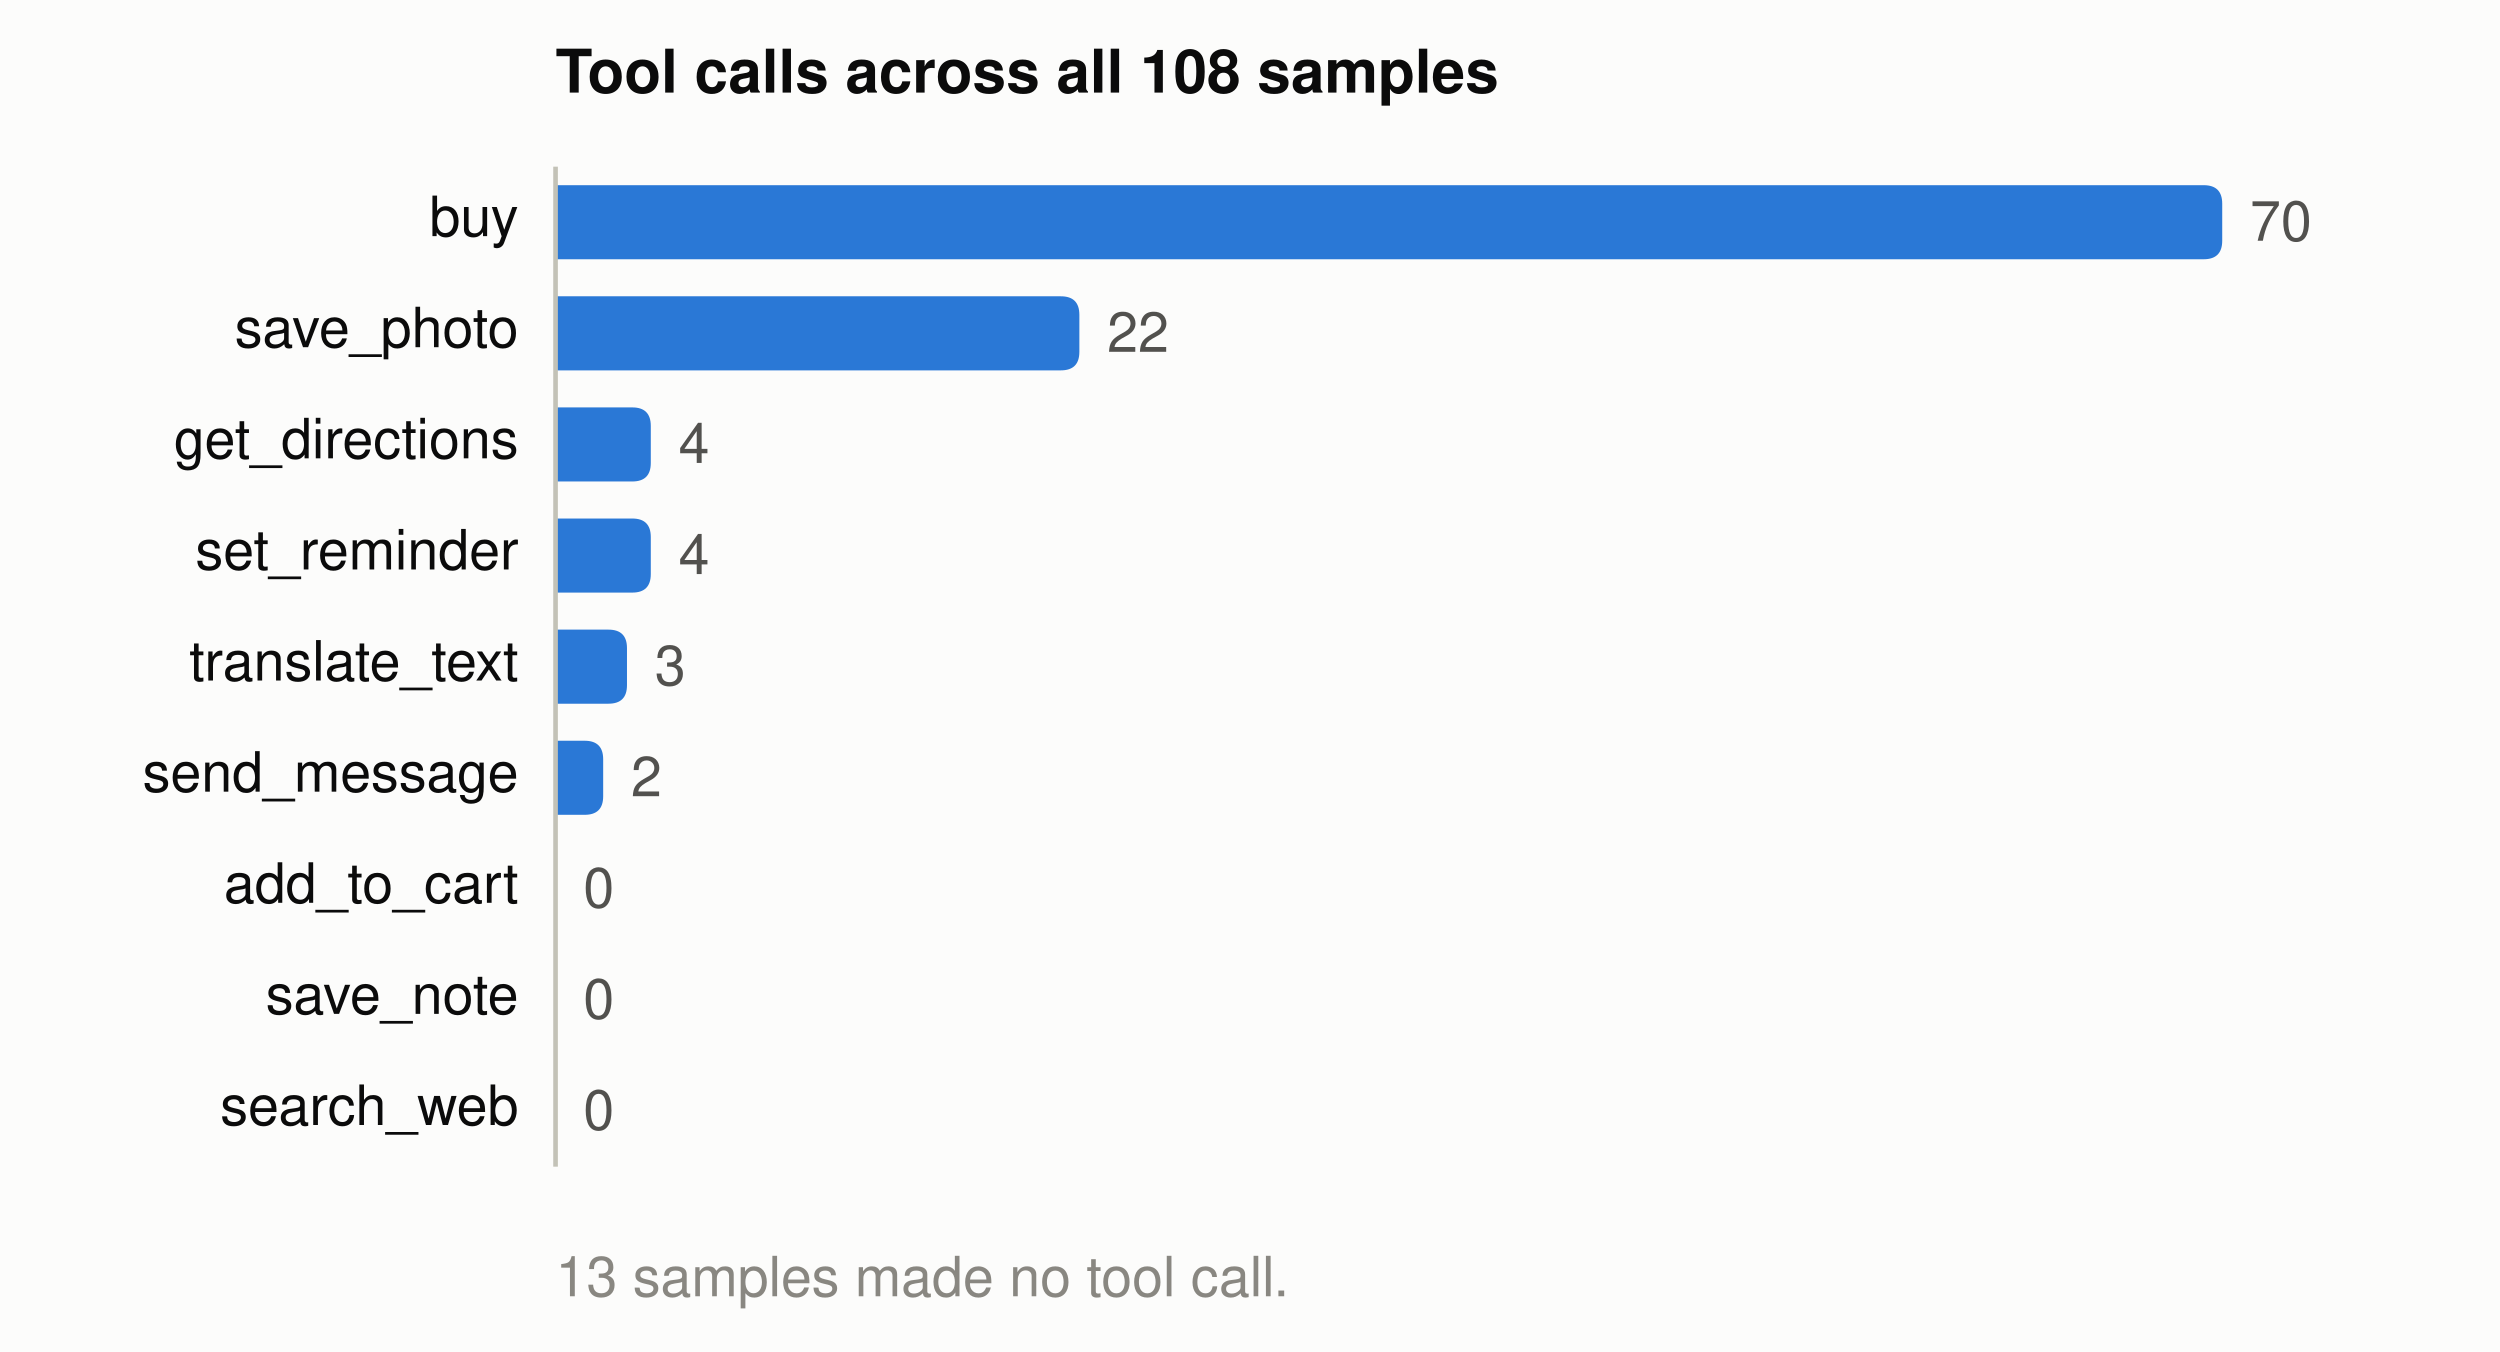
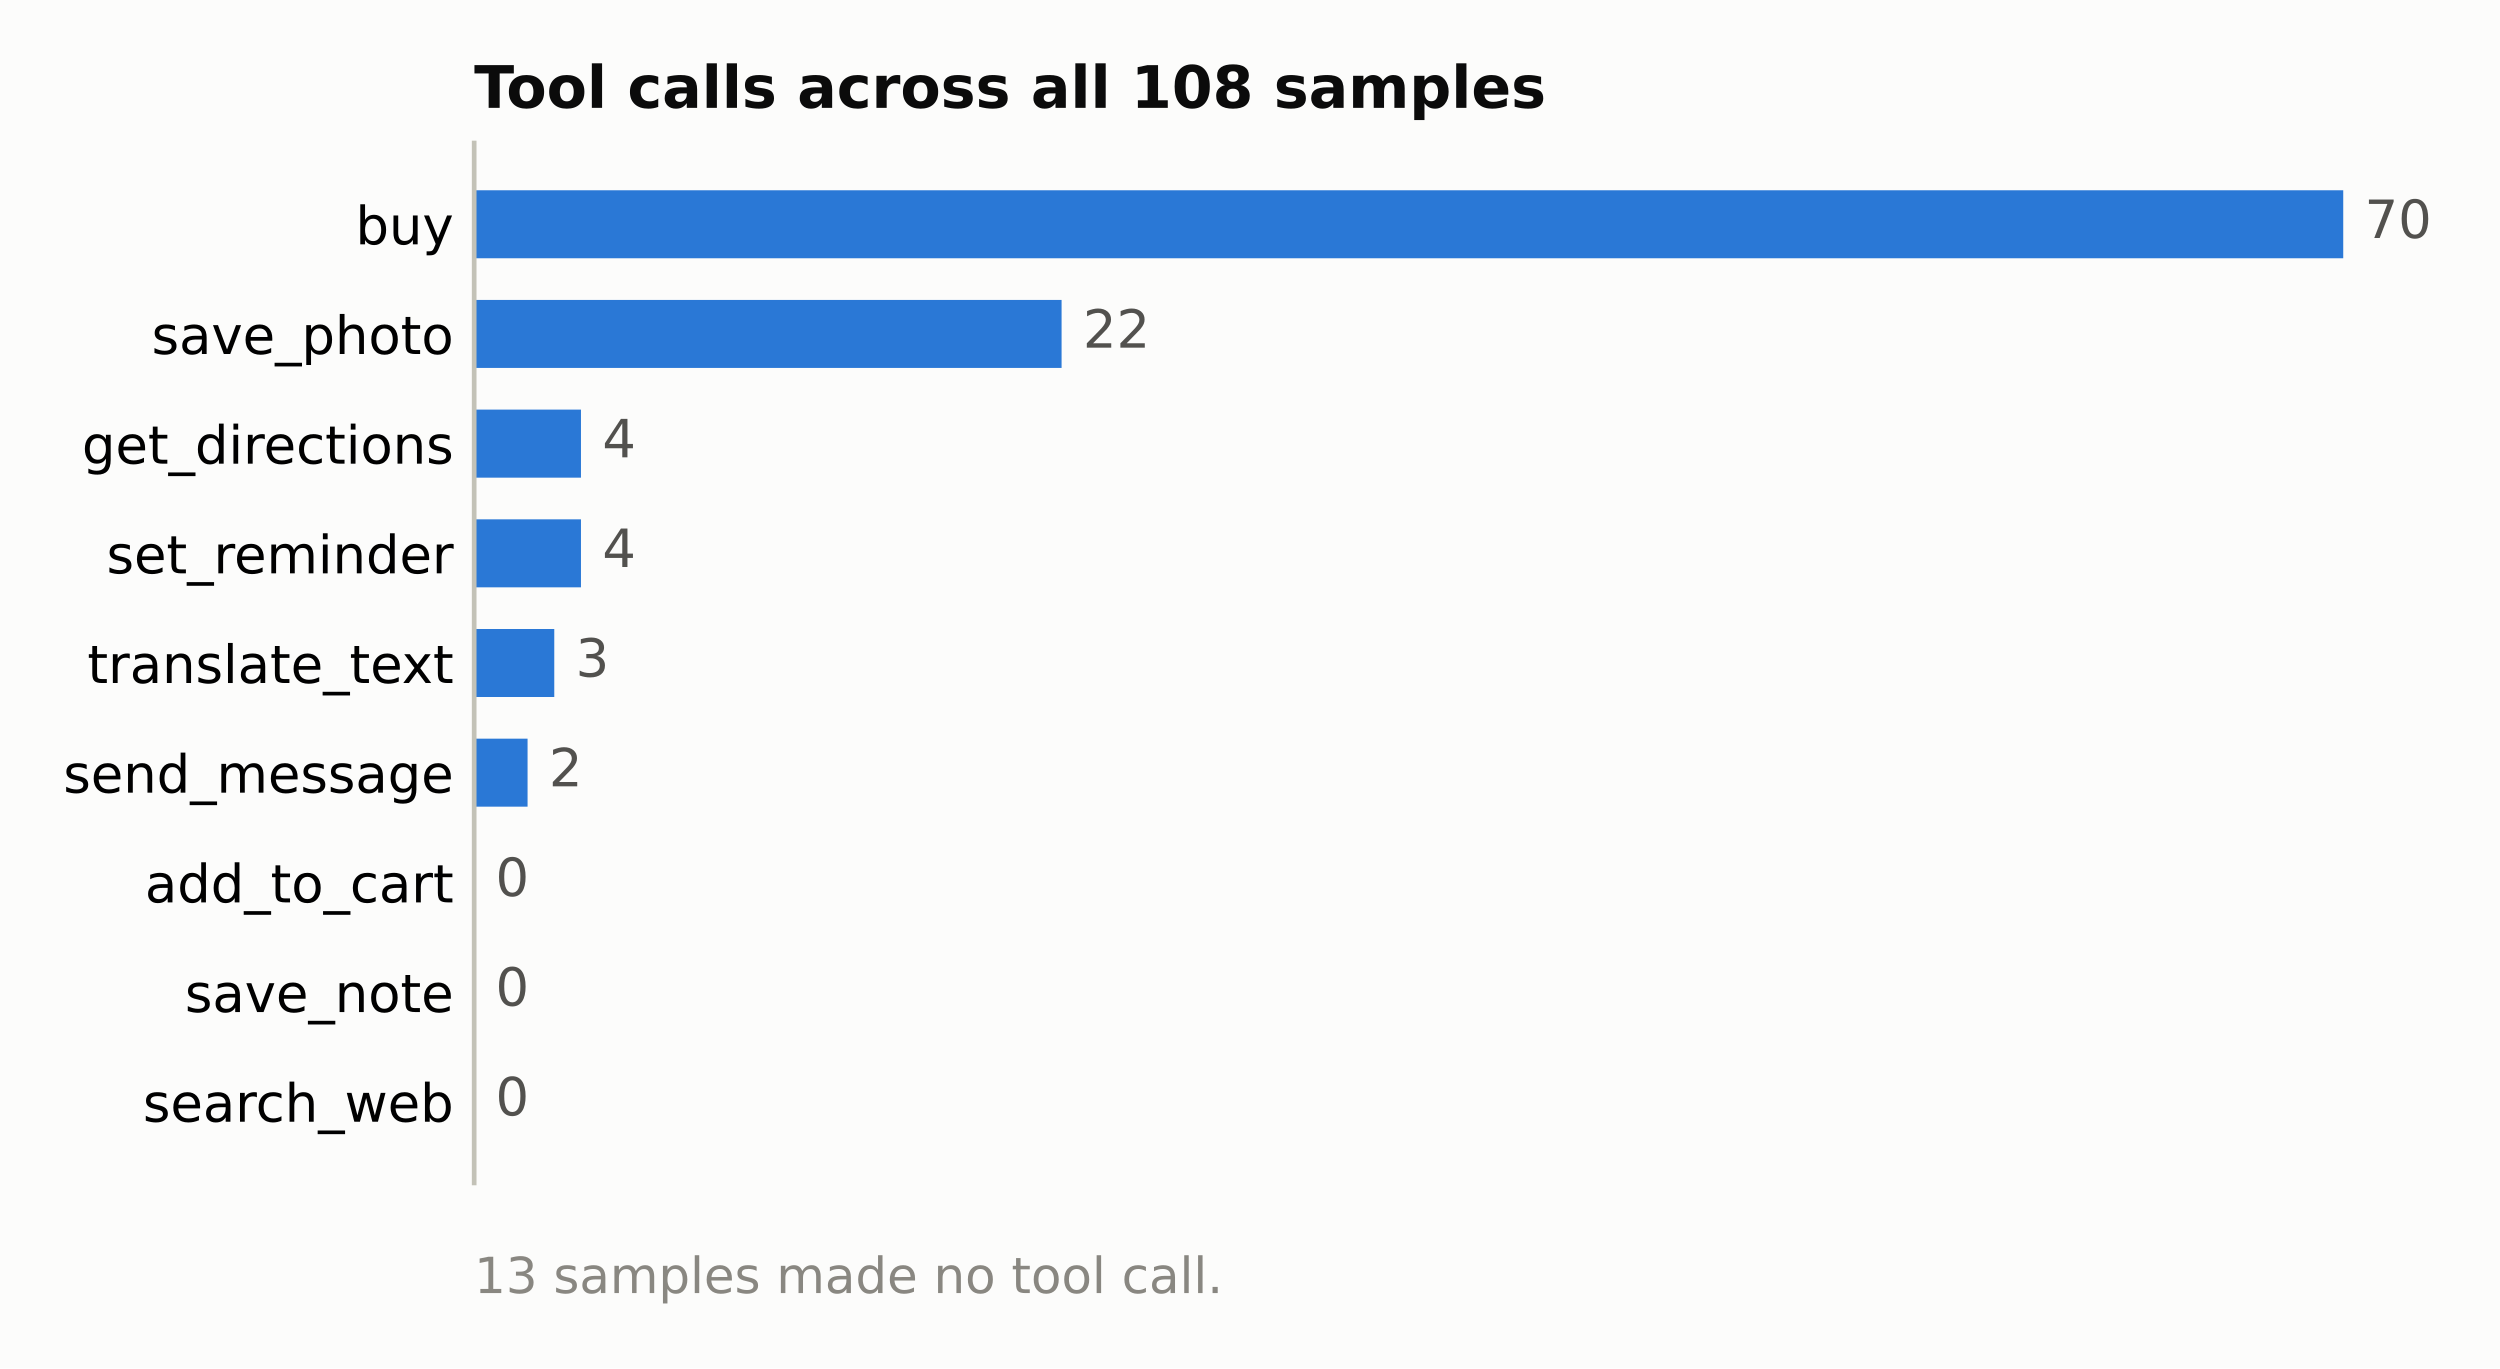
- <svg xmlns="http://www.w3.org/2000/svg" width="540" height="292" viewBox="0 0 540 292" font-family="-apple-system,BlinkMacSystemFont,Segoe UI,Helvetica,Arial,sans-serif">
-   <rect width="540" height="292" fill="#fcfcfb" />
-   <text x="120" y="20" font-size="13" font-weight="600" fill="#0b0b0b">Tool calls across all 108 samples</text>
-   <text x="112" y="51" text-anchor="end" font-size="12" fill="#0b0b0b">buy</text>
-   <path d="M120 40 H476.0 Q480.0 40 480.0 44 V52 Q480.0 56 476.0 56 H120 Z" fill="#2a78d6" />
-   <text x="486.0" y="52" font-size="12" fill="#52514e">70</text>
-   <text x="112" y="75" text-anchor="end" font-size="12" fill="#0b0b0b">save_photo</text>
-   <path d="M120 64 H229.143 Q233.143 64 233.143 68 V76 Q233.143 80 229.143 80 H120 Z" fill="#2a78d6" />
-   <text x="239.143" y="76" font-size="12" fill="#52514e">22</text>
-   <text x="112" y="99" text-anchor="end" font-size="12" fill="#0b0b0b">get_directions</text>
-   <path d="M120 88 H136.571 Q140.571 88 140.571 92 V100 Q140.571 104 136.571 104 H120 Z" fill="#2a78d6" />
-   <text x="146.571" y="100" font-size="12" fill="#52514e">4</text>
-   <text x="112" y="123" text-anchor="end" font-size="12" fill="#0b0b0b">set_reminder</text>
-   <path d="M120 112 H136.571 Q140.571 112 140.571 116 V124 Q140.571 128 136.571 128 H120 Z" fill="#2a78d6" />
-   <text x="146.571" y="124" font-size="12" fill="#52514e">4</text>
-   <text x="112" y="147" text-anchor="end" font-size="12" fill="#0b0b0b">translate_text</text>
-   <path d="M120 136 H131.429 Q135.429 136 135.429 140 V148 Q135.429 152 131.429 152 H120 Z" fill="#2a78d6" />
-   <text x="141.429" y="148" font-size="12" fill="#52514e">3</text>
-   <text x="112" y="171" text-anchor="end" font-size="12" fill="#0b0b0b">send_message</text>
-   <path d="M120 160 H126.286 Q130.286 160 130.286 164 V172 Q130.286 176 126.286 176 H120 Z" fill="#2a78d6" />
-   <text x="136.286" y="172" font-size="12" fill="#52514e">2</text>
-   <text x="112" y="195" text-anchor="end" font-size="12" fill="#0b0b0b">add_to_cart</text>
-   <text x="126.0" y="196" font-size="12" fill="#52514e">0</text>
-   <text x="112" y="219" text-anchor="end" font-size="12" fill="#0b0b0b">save_note</text>
-   <text x="126.0" y="220" font-size="12" fill="#52514e">0</text>
-   <text x="112" y="243" text-anchor="end" font-size="12" fill="#0b0b0b">search_web</text>
-   <text x="126.0" y="244" font-size="12" fill="#52514e">0</text>
-   <line x1="120" x2="120" y1="36" y2="252" stroke="#c3c2b7" />
-   <text x="120" y="280" font-size="12" fill="#898781">13 samples made no tool call.</text>
+ <svg xmlns="http://www.w3.org/2000/svg" xmlns:xlink="http://www.w3.org/1999/xlink" width="426.492pt" height="233.437pt" viewBox="0 0 426.492 233.437" version="1.1">
+   <defs>
+     <style type="text/css">*{stroke-linejoin: round; stroke-linecap: butt}</style>
+   </defs>
+   <g id="figure_1">
+     <g id="patch_1">
+       <path d="M 0 233.437  L 426.492 233.437  L 426.492 -0  L 0 -0  z " style="fill: #fcfcfb" />
+     </g>
+     <g id="axes_1">
+       <g id="patch_2">
+         <path d="M 80.892 201.806  L 415.692 201.806  L 415.692 24.398  L 80.892 24.398  z " style="fill: #fcfcfb" />
+       </g>
+       <g id="patch_3">
+         <path d="M 80.892 32.462  L 399.749 32.462  L 399.749 44.063  L 80.892 44.063  z " clip-path="url(#p2d8954195a)" style="fill: #2a78d6" />
+       </g>
+       <g id="patch_4">
+         <path d="M 80.892 51.172  L 181.104 51.172  L 181.104 62.773  L 80.892 62.773  z " clip-path="url(#p2d8954195a)" style="fill: #2a78d6" />
+       </g>
+       <g id="patch_5">
+         <path d="M 80.892 69.882  L 99.112 69.882  L 99.112 81.483  L 80.892 81.483  z " clip-path="url(#p2d8954195a)" style="fill: #2a78d6" />
+       </g>
+       <g id="patch_6">
+         <path d="M 80.892 88.592  L 99.112 88.592  L 99.112 100.193  L 80.892 100.193  z " clip-path="url(#p2d8954195a)" style="fill: #2a78d6" />
+       </g>
+       <g id="patch_7">
+         <path d="M 80.892 107.302  L 94.557 107.302  L 94.557 118.903  L 80.892 118.903  z " clip-path="url(#p2d8954195a)" style="fill: #2a78d6" />
+       </g>
+       <g id="patch_8">
+         <path d="M 80.892 126.012  L 90.002 126.012  L 90.002 137.613  L 80.892 137.613  z " clip-path="url(#p2d8954195a)" style="fill: #2a78d6" />
+       </g>
+       <g id="patch_9">
+         <path d="M 80.892 144.722  L 80.892 144.722  L 80.892 156.322  L 80.892 156.322  z " clip-path="url(#p2d8954195a)" style="fill: #2a78d6" />
+       </g>
+       <g id="patch_10">
+         <path d="M 80.892 163.432  L 80.892 163.432  L 80.892 175.032  L 80.892 175.032  z " clip-path="url(#p2d8954195a)" style="fill: #2a78d6" />
+       </g>
+       <g id="patch_11">
+         <path d="M 80.892 182.142  L 80.892 182.142  L 80.892 193.742  L 80.892 193.742  z " clip-path="url(#p2d8954195a)" style="fill: #2a78d6" />
+       </g>
+       <g id="matplotlib.axis_1" />
+       <g id="matplotlib.axis_2">
+         <g id="ytick_1">
+           <g id="line2d_1" />
+           <g id="text_1">
+             <g transform="translate(60.64734 41.68183) scale(0.09 -0.09)">
+               <defs>
+                 <path id="DejaVuSans-45" d="M 3116 1747  Q 3116 2381 2855 2742  Q 2594 3103 2138 3103  Q 1681 3103 1420 2742  Q 1159 2381 1159 1747  Q 1159 1113 1420 752  Q 1681 391 2138 391  Q 2594 391 2855 752  Q 3116 1113 3116 1747  z M 1159 2969  Q 1341 3281 1617 3432  Q 1894 3584 2278 3584  Q 2916 3584 3314 3078  Q 3713 2572 3713 1747  Q 3713 922 3314 415  Q 2916 -91 2278 -91  Q 1894 -91 1617 61  Q 1341 213 1159 525  L 1159 0  L 581 0  L 581 4863  L 1159 4863  L 1159 2969  z " transform="scale(0.015625)" />
+                 <path id="DejaVuSans-58" d="M 544 1381  L 544 3500  L 1119 3500  L 1119 1403  Q 1119 906 1312 657  Q 1506 409 1894 409  Q 2359 409 2629 706  Q 2900 1003 2900 1516  L 2900 3500  L 3475 3500  L 3475 0  L 2900 0  L 2900 538  Q 2691 219 2414 64  Q 2138 -91 1772 -91  Q 1169 -91 856 284  Q 544 659 544 1381  z M 1991 3584  L 1991 3584  z " transform="scale(0.015625)" />
+                 <path id="DejaVuSans-5c" d="M 2059 -325  Q 1816 -950 1584 -1140  Q 1353 -1331 966 -1331  L 506 -1331  L 506 -850  L 844 -850  Q 1081 -850 1212 -737  Q 1344 -625 1503 -206  L 1606 56  L 191 3500  L 800 3500  L 1894 763  L 2988 3500  L 3597 3500  L 2059 -325  z " transform="scale(0.015625)" />
+               </defs>
+               <use xlink:href="#DejaVuSans-45" />
+               <use xlink:href="#DejaVuSans-58" transform="translate(63.48438 0)" />
+               <use xlink:href="#DejaVuSans-5c" transform="translate(126.8594 0)" />
+             </g>
+           </g>
+         </g>
+         <g id="ytick_2">
+           <g id="line2d_2" />
+           <g id="text_2">
+             <g transform="translate(25.86375 60.3918) scale(0.09 -0.09)">
+               <defs>
+                 <path id="DejaVuSans-56" d="M 2834 3397  L 2834 2853  Q 2591 2978 2328 3040  Q 2066 3103 1784 3103  Q 1356 3103 1142 2972  Q 928 2841 928 2578  Q 928 2378 1081 2264  Q 1234 2150 1697 2047  L 1894 2003  Q 2506 1872 2764 1633  Q 3022 1394 3022 966  Q 3022 478 2636 193  Q 2250 -91 1575 -91  Q 1294 -91 989 -36  Q 684 19 347 128  L 347 722  Q 666 556 975 473  Q 1284 391 1588 391  Q 1994 391 2212 530  Q 2431 669 2431 922  Q 2431 1156 2273 1281  Q 2116 1406 1581 1522  L 1381 1569  Q 847 1681 609 1914  Q 372 2147 372 2553  Q 372 3047 722 3315  Q 1072 3584 1716 3584  Q 2034 3584 2315 3537  Q 2597 3491 2834 3397  z " transform="scale(0.015625)" />
+                 <path id="DejaVuSans-44" d="M 2194 1759  Q 1497 1759 1228 1600  Q 959 1441 959 1056  Q 959 750 1161 570  Q 1363 391 1709 391  Q 2188 391 2477 730  Q 2766 1069 2766 1631  L 2766 1759  L 2194 1759  z M 3341 1997  L 3341 0  L 2766 0  L 2766 531  Q 2569 213 2275 61  Q 1981 -91 1556 -91  Q 1019 -91 701 211  Q 384 513 384 1019  Q 384 1609 779 1909  Q 1175 2209 1959 2209  L 2766 2209  L 2766 2266  Q 2766 2663 2505 2880  Q 2244 3097 1772 3097  Q 1472 3097 1187 3025  Q 903 2953 641 2809  L 641 3341  Q 956 3463 1253 3523  Q 1550 3584 1831 3584  Q 2591 3584 2966 3190  Q 3341 2797 3341 1997  z " transform="scale(0.015625)" />
+                 <path id="DejaVuSans-59" d="M 191 3500  L 800 3500  L 1894 563  L 2988 3500  L 3597 3500  L 2284 0  L 1503 0  L 191 3500  z " transform="scale(0.015625)" />
+                 <path id="DejaVuSans-48" d="M 3597 1894  L 3597 1613  L 953 1613  Q 991 1019 1311 708  Q 1631 397 2203 397  Q 2534 397 2845 478  Q 3156 559 3463 722  L 3463 178  Q 3153 47 2828 -22  Q 2503 -91 2169 -91  Q 1331 -91 842 396  Q 353 884 353 1716  Q 353 2575 817 3079  Q 1281 3584 2069 3584  Q 2775 3584 3186 3129  Q 3597 2675 3597 1894  z M 3022 2063  Q 3016 2534 2758 2815  Q 2500 3097 2075 3097  Q 1594 3097 1305 2825  Q 1016 2553 972 2059  L 3022 2063  z " transform="scale(0.015625)" />
+                 <path id="DejaVuSans-42" d="M 3263 -1063  L 3263 -1509  L -63 -1509  L -63 -1063  L 3263 -1063  z " transform="scale(0.015625)" />
+                 <path id="DejaVuSans-53" d="M 1159 525  L 1159 -1331  L 581 -1331  L 581 3500  L 1159 3500  L 1159 2969  Q 1341 3281 1617 3432  Q 1894 3584 2278 3584  Q 2916 3584 3314 3078  Q 3713 2572 3713 1747  Q 3713 922 3314 415  Q 2916 -91 2278 -91  Q 1894 -91 1617 61  Q 1341 213 1159 525  z M 3116 1747  Q 3116 2381 2855 2742  Q 2594 3103 2138 3103  Q 1681 3103 1420 2742  Q 1159 2381 1159 1747  Q 1159 1113 1420 752  Q 1681 391 2138 391  Q 2594 391 2855 752  Q 3116 1113 3116 1747  z " transform="scale(0.015625)" />
+                 <path id="DejaVuSans-4b" d="M 3513 2113  L 3513 0  L 2938 0  L 2938 2094  Q 2938 2591 2744 2837  Q 2550 3084 2163 3084  Q 1697 3084 1428 2787  Q 1159 2491 1159 1978  L 1159 0  L 581 0  L 581 4863  L 1159 4863  L 1159 2956  Q 1366 3272 1645 3428  Q 1925 3584 2291 3584  Q 2894 3584 3203 3211  Q 3513 2838 3513 2113  z " transform="scale(0.015625)" />
+                 <path id="DejaVuSans-52" d="M 1959 3097  Q 1497 3097 1228 2736  Q 959 2375 959 1747  Q 959 1119 1226 758  Q 1494 397 1959 397  Q 2419 397 2687 759  Q 2956 1122 2956 1747  Q 2956 2369 2687 2733  Q 2419 3097 1959 3097  z M 1959 3584  Q 2709 3584 3137 3096  Q 3566 2609 3566 1747  Q 3566 888 3137 398  Q 2709 -91 1959 -91  Q 1206 -91 779 398  Q 353 888 353 1747  Q 353 2609 779 3096  Q 1206 3584 1959 3584  z " transform="scale(0.015625)" />
+                 <path id="DejaVuSans-57" d="M 1172 4494  L 1172 3500  L 2356 3500  L 2356 3053  L 1172 3053  L 1172 1153  Q 1172 725 1289 603  Q 1406 481 1766 481  L 2356 481  L 2356 0  L 1766 0  Q 1100 0 847 248  Q 594 497 594 1153  L 594 3053  L 172 3053  L 172 3500  L 594 3500  L 594 4494  L 1172 4494  z " transform="scale(0.015625)" />
+               </defs>
+               <use xlink:href="#DejaVuSans-56" />
+               <use xlink:href="#DejaVuSans-44" transform="translate(52.09375 0)" />
+               <use xlink:href="#DejaVuSans-59" transform="translate(113.375 0)" />
+               <use xlink:href="#DejaVuSans-48" transform="translate(172.5625 0)" />
+               <use xlink:href="#DejaVuSans-42" transform="translate(234.0938 0)" />
+               <use xlink:href="#DejaVuSans-53" transform="translate(284.0938 0)" />
+               <use xlink:href="#DejaVuSans-4b" transform="translate(347.5781 0)" />
+               <use xlink:href="#DejaVuSans-52" transform="translate(410.9531 0)" />
+               <use xlink:href="#DejaVuSans-57" transform="translate(472.1406 0)" />
+               <use xlink:href="#DejaVuSans-52" transform="translate(511.3438 0)" />
+             </g>
+           </g>
+         </g>
+         <g id="ytick_3">
+           <g id="line2d_3" />
+           <g id="text_3">
+             <g transform="translate(13.98234 79.10178) scale(0.09 -0.09)">
+               <defs>
+                 <path id="DejaVuSans-4a" d="M 2906 1791  Q 2906 2416 2648 2759  Q 2391 3103 1925 3103  Q 1463 3103 1205 2759  Q 947 2416 947 1791  Q 947 1169 1205 825  Q 1463 481 1925 481  Q 2391 481 2648 825  Q 2906 1169 2906 1791  z M 3481 434  Q 3481 -459 3084 -895  Q 2688 -1331 1869 -1331  Q 1566 -1331 1297 -1286  Q 1028 -1241 775 -1147  L 775 -588  Q 1028 -725 1275 -790  Q 1522 -856 1778 -856  Q 2344 -856 2625 -561  Q 2906 -266 2906 331  L 2906 616  Q 2728 306 2450 153  Q 2172 0 1784 0  Q 1141 0 747 490  Q 353 981 353 1791  Q 353 2603 747 3093  Q 1141 3584 1784 3584  Q 2172 3584 2450 3431  Q 2728 3278 2906 2969  L 2906 3500  L 3481 3500  L 3481 434  z " transform="scale(0.015625)" />
+                 <path id="DejaVuSans-47" d="M 2906 2969  L 2906 4863  L 3481 4863  L 3481 0  L 2906 0  L 2906 525  Q 2725 213 2448 61  Q 2172 -91 1784 -91  Q 1150 -91 751 415  Q 353 922 353 1747  Q 353 2572 751 3078  Q 1150 3584 1784 3584  Q 2172 3584 2448 3432  Q 2725 3281 2906 2969  z M 947 1747  Q 947 1113 1208 752  Q 1469 391 1925 391  Q 2381 391 2643 752  Q 2906 1113 2906 1747  Q 2906 2381 2643 2742  Q 2381 3103 1925 3103  Q 1469 3103 1208 2742  Q 947 2381 947 1747  z " transform="scale(0.015625)" />
+                 <path id="DejaVuSans-4c" d="M 603 3500  L 1178 3500  L 1178 0  L 603 0  L 603 3500  z M 603 4863  L 1178 4863  L 1178 4134  L 603 4134  L 603 4863  z " transform="scale(0.015625)" />
+                 <path id="DejaVuSans-55" d="M 2631 2963  Q 2534 3019 2420 3045  Q 2306 3072 2169 3072  Q 1681 3072 1420 2755  Q 1159 2438 1159 1844  L 1159 0  L 581 0  L 581 3500  L 1159 3500  L 1159 2956  Q 1341 3275 1631 3429  Q 1922 3584 2338 3584  Q 2397 3584 2469 3576  Q 2541 3569 2628 3553  L 2631 2963  z " transform="scale(0.015625)" />
+                 <path id="DejaVuSans-46" d="M 3122 3366  L 3122 2828  Q 2878 2963 2633 3030  Q 2388 3097 2138 3097  Q 1578 3097 1268 2742  Q 959 2388 959 1747  Q 959 1106 1268 751  Q 1578 397 2138 397  Q 2388 397 2633 464  Q 2878 531 3122 666  L 3122 134  Q 2881 22 2623 -34  Q 2366 -91 2075 -91  Q 1284 -91 818 406  Q 353 903 353 1747  Q 353 2603 823 3093  Q 1294 3584 2113 3584  Q 2378 3584 2631 3529  Q 2884 3475 3122 3366  z " transform="scale(0.015625)" />
+                 <path id="DejaVuSans-51" d="M 3513 2113  L 3513 0  L 2938 0  L 2938 2094  Q 2938 2591 2744 2837  Q 2550 3084 2163 3084  Q 1697 3084 1428 2787  Q 1159 2491 1159 1978  L 1159 0  L 581 0  L 581 3500  L 1159 3500  L 1159 2956  Q 1366 3272 1645 3428  Q 1925 3584 2291 3584  Q 2894 3584 3203 3211  Q 3513 2838 3513 2113  z " transform="scale(0.015625)" />
+               </defs>
+               <use xlink:href="#DejaVuSans-4a" />
+               <use xlink:href="#DejaVuSans-48" transform="translate(63.48438 0)" />
+               <use xlink:href="#DejaVuSans-57" transform="translate(125.0156 0)" />
+               <use xlink:href="#DejaVuSans-42" transform="translate(164.2188 0)" />
+               <use xlink:href="#DejaVuSans-47" transform="translate(214.2188 0)" />
+               <use xlink:href="#DejaVuSans-4c" transform="translate(277.7031 0)" />
+               <use xlink:href="#DejaVuSans-55" transform="translate(305.4844 0)" />
+               <use xlink:href="#DejaVuSans-48" transform="translate(344.3906 0)" />
+               <use xlink:href="#DejaVuSans-46" transform="translate(405.9219 0)" />
+               <use xlink:href="#DejaVuSans-57" transform="translate(460.9062 0)" />
+               <use xlink:href="#DejaVuSans-4c" transform="translate(500.1094 0)" />
+               <use xlink:href="#DejaVuSans-52" transform="translate(527.8906 0)" />
+               <use xlink:href="#DejaVuSans-51" transform="translate(589.0781 0)" />
+               <use xlink:href="#DejaVuSans-56" transform="translate(652.4531 0)" />
+             </g>
+           </g>
+         </g>
+         <g id="ytick_4">
+           <g id="line2d_4" />
+           <g id="text_4">
+             <g transform="translate(18.17578 97.81176) scale(0.09 -0.09)">
+               <defs>
+                 <path id="DejaVuSans-50" d="M 3328 2828  Q 3544 3216 3844 3400  Q 4144 3584 4550 3584  Q 5097 3584 5394 3201  Q 5691 2819 5691 2113  L 5691 0  L 5113 0  L 5113 2094  Q 5113 2597 4934 2840  Q 4756 3084 4391 3084  Q 3944 3084 3684 2787  Q 3425 2491 3425 1978  L 3425 0  L 2847 0  L 2847 2094  Q 2847 2600 2669 2842  Q 2491 3084 2119 3084  Q 1678 3084 1418 2786  Q 1159 2488 1159 1978  L 1159 0  L 581 0  L 581 3500  L 1159 3500  L 1159 2956  Q 1356 3278 1631 3431  Q 1906 3584 2284 3584  Q 2666 3584 2933 3390  Q 3200 3197 3328 2828  z " transform="scale(0.015625)" />
+               </defs>
+               <use xlink:href="#DejaVuSans-56" />
+               <use xlink:href="#DejaVuSans-48" transform="translate(52.09375 0)" />
+               <use xlink:href="#DejaVuSans-57" transform="translate(113.625 0)" />
+               <use xlink:href="#DejaVuSans-42" transform="translate(152.8281 0)" />
+               <use xlink:href="#DejaVuSans-55" transform="translate(202.8281 0)" />
+               <use xlink:href="#DejaVuSans-48" transform="translate(241.7344 0)" />
+               <use xlink:href="#DejaVuSans-50" transform="translate(303.2656 0)" />
+               <use xlink:href="#DejaVuSans-4c" transform="translate(400.6719 0)" />
+               <use xlink:href="#DejaVuSans-51" transform="translate(428.4531 0)" />
+               <use xlink:href="#DejaVuSans-47" transform="translate(491.8281 0)" />
+               <use xlink:href="#DejaVuSans-48" transform="translate(555.3125 0)" />
+               <use xlink:href="#DejaVuSans-55" transform="translate(616.8438 0)" />
+             </g>
+           </g>
+         </g>
+         <g id="ytick_5">
+           <g id="line2d_5" />
+           <g id="text_5">
+             <g transform="translate(14.91047 116.5217) scale(0.09 -0.09)">
+               <defs>
+                 <path id="DejaVuSans-4f" d="M 603 4863  L 1178 4863  L 1178 0  L 603 0  L 603 4863  z " transform="scale(0.015625)" />
+                 <path id="DejaVuSans-5b" d="M 3513 3500  L 2247 1797  L 3578 0  L 2900 0  L 1881 1375  L 863 0  L 184 0  L 1544 1831  L 300 3500  L 978 3500  L 1906 2253  L 2834 3500  L 3513 3500  z " transform="scale(0.015625)" />
+               </defs>
+               <use xlink:href="#DejaVuSans-57" />
+               <use xlink:href="#DejaVuSans-55" transform="translate(39.20312 0)" />
+               <use xlink:href="#DejaVuSans-44" transform="translate(80.3125 0)" />
+               <use xlink:href="#DejaVuSans-51" transform="translate(141.5938 0)" />
+               <use xlink:href="#DejaVuSans-56" transform="translate(204.9688 0)" />
+               <use xlink:href="#DejaVuSans-4f" transform="translate(257.0625 0)" />
+               <use xlink:href="#DejaVuSans-44" transform="translate(284.8438 0)" />
+               <use xlink:href="#DejaVuSans-57" transform="translate(346.125 0)" />
+               <use xlink:href="#DejaVuSans-48" transform="translate(385.3281 0)" />
+               <use xlink:href="#DejaVuSans-42" transform="translate(446.8594 0)" />
+               <use xlink:href="#DejaVuSans-57" transform="translate(496.8594 0)" />
+               <use xlink:href="#DejaVuSans-48" transform="translate(536.0625 0)" />
+               <use xlink:href="#DejaVuSans-5b" transform="translate(595.8438 0)" />
+               <use xlink:href="#DejaVuSans-57" transform="translate(655.0312 0)" />
+             </g>
+           </g>
+         </g>
+         <g id="ytick_6">
+           <g id="line2d_6" />
+           <g id="text_6">
+             <g transform="translate(10.8 135.2317) scale(0.09 -0.09)">
+               <use xlink:href="#DejaVuSans-56" />
+               <use xlink:href="#DejaVuSans-48" transform="translate(52.09375 0)" />
+               <use xlink:href="#DejaVuSans-51" transform="translate(113.625 0)" />
+               <use xlink:href="#DejaVuSans-47" transform="translate(177 0)" />
+               <use xlink:href="#DejaVuSans-42" transform="translate(240.4844 0)" />
+               <use xlink:href="#DejaVuSans-50" transform="translate(290.4844 0)" />
+               <use xlink:href="#DejaVuSans-48" transform="translate(387.8906 0)" />
+               <use xlink:href="#DejaVuSans-56" transform="translate(449.4219 0)" />
+               <use xlink:href="#DejaVuSans-56" transform="translate(501.5156 0)" />
+               <use xlink:href="#DejaVuSans-44" transform="translate(553.6094 0)" />
+               <use xlink:href="#DejaVuSans-4a" transform="translate(614.8906 0)" />
+               <use xlink:href="#DejaVuSans-48" transform="translate(678.375 0)" />
+             </g>
+           </g>
+         </g>
+         <g id="ytick_7">
+           <g id="line2d_7" />
+           <g id="text_7">
+             <g transform="translate(24.72188 153.9417) scale(0.09 -0.09)">
+               <use xlink:href="#DejaVuSans-44" />
+               <use xlink:href="#DejaVuSans-47" transform="translate(61.28125 0)" />
+               <use xlink:href="#DejaVuSans-47" transform="translate(124.7656 0)" />
+               <use xlink:href="#DejaVuSans-42" transform="translate(188.25 0)" />
+               <use xlink:href="#DejaVuSans-57" transform="translate(238.25 0)" />
+               <use xlink:href="#DejaVuSans-52" transform="translate(277.4531 0)" />
+               <use xlink:href="#DejaVuSans-42" transform="translate(338.6406 0)" />
+               <use xlink:href="#DejaVuSans-46" transform="translate(388.6406 0)" />
+               <use xlink:href="#DejaVuSans-44" transform="translate(443.625 0)" />
+               <use xlink:href="#DejaVuSans-55" transform="translate(504.9062 0)" />
+               <use xlink:href="#DejaVuSans-57" transform="translate(546.0156 0)" />
+             </g>
+           </g>
+         </g>
+         <g id="ytick_8">
+           <g id="line2d_8" />
+           <g id="text_8">
+             <g transform="translate(31.54641 172.6513) scale(0.09 -0.09)">
+               <use xlink:href="#DejaVuSans-56" />
+               <use xlink:href="#DejaVuSans-44" transform="translate(52.09375 0)" />
+               <use xlink:href="#DejaVuSans-59" transform="translate(113.375 0)" />
+               <use xlink:href="#DejaVuSans-48" transform="translate(172.5625 0)" />
+               <use xlink:href="#DejaVuSans-42" transform="translate(234.0938 0)" />
+               <use xlink:href="#DejaVuSans-51" transform="translate(284.0938 0)" />
+               <use xlink:href="#DejaVuSans-52" transform="translate(347.4688 0)" />
+               <use xlink:href="#DejaVuSans-57" transform="translate(408.6562 0)" />
+               <use xlink:href="#DejaVuSans-48" transform="translate(447.8594 0)" />
+             </g>
+           </g>
+         </g>
+         <g id="ytick_9">
+           <g id="line2d_9" />
+           <g id="text_9">
+             <g transform="translate(24.38437 191.3616) scale(0.09 -0.09)">
+               <defs>
+                 <path id="DejaVuSans-5a" d="M 269 3500  L 844 3500  L 1563 769  L 2278 3500  L 2956 3500  L 3675 769  L 4391 3500  L 4966 3500  L 4050 0  L 3372 0  L 2619 2869  L 1863 0  L 1184 0  L 269 3500  z " transform="scale(0.015625)" />
+               </defs>
+               <use xlink:href="#DejaVuSans-56" />
+               <use xlink:href="#DejaVuSans-48" transform="translate(52.09375 0)" />
+               <use xlink:href="#DejaVuSans-44" transform="translate(113.625 0)" />
+               <use xlink:href="#DejaVuSans-55" transform="translate(174.9062 0)" />
+               <use xlink:href="#DejaVuSans-46" transform="translate(213.8125 0)" />
+               <use xlink:href="#DejaVuSans-4b" transform="translate(268.7969 0)" />
+               <use xlink:href="#DejaVuSans-42" transform="translate(332.1719 0)" />
+               <use xlink:href="#DejaVuSans-5a" transform="translate(382.1719 0)" />
+               <use xlink:href="#DejaVuSans-48" transform="translate(463.9531 0)" />
+               <use xlink:href="#DejaVuSans-45" transform="translate(525.4844 0)" />
+             </g>
+           </g>
+         </g>
+       </g>
+       <g id="patch_12">
+         <path d="M 80.892 201.806  L 80.892 24.398  " style="fill: none; stroke: #c3c2b7; stroke-width: 0.8; stroke-linejoin: miter; stroke-linecap: square" />
+       </g>
+       <g id="text_10">
+         <g style="fill: #52514e" transform="translate(403.3928 40.60042) scale(0.09 -0.09)">
+           <defs>
+             <path id="DejaVuSans-1a" d="M 525 4666  L 3525 4666  L 3525 4397  L 1831 0  L 1172 0  L 2766 4134  L 525 4134  L 525 4666  z " transform="scale(0.015625)" />
+             <path id="DejaVuSans-13" d="M 2034 4250  Q 1547 4250 1301 3770  Q 1056 3291 1056 2328  Q 1056 1369 1301 889  Q 1547 409 2034 409  Q 2525 409 2770 889  Q 3016 1369 3016 2328  Q 3016 3291 2770 3770  Q 2525 4250 2034 4250  z M 2034 4750  Q 2819 4750 3233 4129  Q 3647 3509 3647 2328  Q 3647 1150 3233 529  Q 2819 -91 2034 -91  Q 1250 -91 836 529  Q 422 1150 422 2328  Q 422 3509 836 4129  Q 1250 4750 2034 4750  z " transform="scale(0.015625)" />
+           </defs>
+           <use xlink:href="#DejaVuSans-1a" />
+           <use xlink:href="#DejaVuSans-13" transform="translate(63.625 0)" />
+         </g>
+       </g>
+       <g id="text_11">
+         <g style="fill: #52514e" transform="translate(184.7479 59.3104) scale(0.09 -0.09)">
+           <defs>
+             <path id="DejaVuSans-15" d="M 1228 531  L 3431 531  L 3431 0  L 469 0  L 469 531  Q 828 903 1448 1529  Q 2069 2156 2228 2338  Q 2531 2678 2651 2914  Q 2772 3150 2772 3378  Q 2772 3750 2511 3984  Q 2250 4219 1831 4219  Q 1534 4219 1204 4116  Q 875 4013 500 3803  L 500 4441  Q 881 4594 1212 4672  Q 1544 4750 1819 4750  Q 2544 4750 2975 4387  Q 3406 4025 3406 3419  Q 3406 3131 3298 2873  Q 3191 2616 2906 2266  Q 2828 2175 2409 1742  Q 1991 1309 1228 531  z " transform="scale(0.015625)" />
+           </defs>
+           <use xlink:href="#DejaVuSans-15" />
+           <use xlink:href="#DejaVuSans-15" transform="translate(63.625 0)" />
+         </g>
+       </g>
+       <g id="text_12">
+         <g style="fill: #52514e" transform="translate(102.7561 78.02038) scale(0.09 -0.09)">
+           <defs>
+             <path id="DejaVuSans-17" d="M 2419 4116  L 825 1625  L 2419 1625  L 2419 4116  z M 2253 4666  L 3047 4666  L 3047 1625  L 3713 1625  L 3713 1100  L 3047 1100  L 3047 0  L 2419 0  L 2419 1100  L 313 1100  L 313 1709  L 2253 4666  z " transform="scale(0.015625)" />
+           </defs>
+           <use xlink:href="#DejaVuSans-17" />
+         </g>
+       </g>
+       <g id="text_13">
+         <g style="fill: #52514e" transform="translate(102.7561 96.73035) scale(0.09 -0.09)">
+           <use xlink:href="#DejaVuSans-17" />
+         </g>
+       </g>
+       <g id="text_14">
+         <g style="fill: #52514e" transform="translate(98.20095 115.4403) scale(0.09 -0.09)">
+           <defs>
+             <path id="DejaVuSans-16" d="M 2597 2516  Q 3050 2419 3304 2112  Q 3559 1806 3559 1356  Q 3559 666 3084 287  Q 2609 -91 1734 -91  Q 1441 -91 1130 -33  Q 819 25 488 141  L 488 750  Q 750 597 1062 519  Q 1375 441 1716 441  Q 2309 441 2620 675  Q 2931 909 2931 1356  Q 2931 1769 2642 2001  Q 2353 2234 1838 2234  L 1294 2234  L 1294 2753  L 1863 2753  Q 2328 2753 2575 2939  Q 2822 3125 2822 3475  Q 2822 3834 2567 4026  Q 2313 4219 1838 4219  Q 1578 4219 1281 4162  Q 984 4106 628 3988  L 628 4550  Q 988 4650 1302 4700  Q 1616 4750 1894 4750  Q 2613 4750 3031 4423  Q 3450 4097 3450 3541  Q 3450 3153 3228 2886  Q 3006 2619 2597 2516  z " transform="scale(0.015625)" />
+           </defs>
+           <use xlink:href="#DejaVuSans-16" />
+         </g>
+       </g>
+       <g id="text_15">
+         <g style="fill: #52514e" transform="translate(93.64585 134.1503) scale(0.09 -0.09)">
+           <use xlink:href="#DejaVuSans-15" />
+         </g>
+       </g>
+       <g id="text_16">
+         <g style="fill: #52514e" transform="translate(84.53564 152.8603) scale(0.09 -0.09)">
+           <use xlink:href="#DejaVuSans-13" />
+         </g>
+       </g>
+       <g id="text_17">
+         <g style="fill: #52514e" transform="translate(84.53564 171.5703) scale(0.09 -0.09)">
+           <use xlink:href="#DejaVuSans-13" />
+         </g>
+       </g>
+       <g id="text_18">
+         <g style="fill: #52514e" transform="translate(84.53564 190.2802) scale(0.09 -0.09)">
+           <use xlink:href="#DejaVuSans-13" />
+         </g>
+       </g>
+       <g id="text_19">
+         <g style="fill: #898781" transform="translate(80.89156 220.595) scale(0.085 -0.085)">
+           <defs>
+             <path id="DejaVuSans-14" d="M 794 531  L 1825 531  L 1825 4091  L 703 3866  L 703 4441  L 1819 4666  L 2450 4666  L 2450 531  L 3481 531  L 3481 0  L 794 0  L 794 531  z " transform="scale(0.015625)" />
+             <path id="DejaVuSans-3" transform="scale(0.015625)" />
+             <path id="DejaVuSans-11" d="M 684 794  L 1344 794  L 1344 0  L 684 0  L 684 794  z " transform="scale(0.015625)" />
+           </defs>
+           <use xlink:href="#DejaVuSans-14" />
+           <use xlink:href="#DejaVuSans-16" transform="translate(63.625 0)" />
+           <use xlink:href="#DejaVuSans-3" transform="translate(127.25 0)" />
+           <use xlink:href="#DejaVuSans-56" transform="translate(159.0312 0)" />
+           <use xlink:href="#DejaVuSans-44" transform="translate(211.125 0)" />
+           <use xlink:href="#DejaVuSans-50" transform="translate(272.4062 0)" />
+           <use xlink:href="#DejaVuSans-53" transform="translate(369.8125 0)" />
+           <use xlink:href="#DejaVuSans-4f" transform="translate(433.2969 0)" />
+           <use xlink:href="#DejaVuSans-48" transform="translate(461.0781 0)" />
+           <use xlink:href="#DejaVuSans-56" transform="translate(522.6094 0)" />
+           <use xlink:href="#DejaVuSans-3" transform="translate(574.7031 0)" />
+           <use xlink:href="#DejaVuSans-50" transform="translate(606.4844 0)" />
+           <use xlink:href="#DejaVuSans-44" transform="translate(703.8906 0)" />
+           <use xlink:href="#DejaVuSans-47" transform="translate(765.1719 0)" />
+           <use xlink:href="#DejaVuSans-48" transform="translate(828.6562 0)" />
+           <use xlink:href="#DejaVuSans-3" transform="translate(890.1875 0)" />
+           <use xlink:href="#DejaVuSans-51" transform="translate(921.9688 0)" />
+           <use xlink:href="#DejaVuSans-52" transform="translate(985.3438 0)" />
+           <use xlink:href="#DejaVuSans-3" transform="translate(1046.531 0)" />
+           <use xlink:href="#DejaVuSans-57" transform="translate(1078.312 0)" />
+           <use xlink:href="#DejaVuSans-52" transform="translate(1117.516 0)" />
+           <use xlink:href="#DejaVuSans-52" transform="translate(1178.703 0)" />
+           <use xlink:href="#DejaVuSans-4f" transform="translate(1239.891 0)" />
+           <use xlink:href="#DejaVuSans-3" transform="translate(1267.672 0)" />
+           <use xlink:href="#DejaVuSans-46" transform="translate(1299.453 0)" />
+           <use xlink:href="#DejaVuSans-44" transform="translate(1354.438 0)" />
+           <use xlink:href="#DejaVuSans-4f" transform="translate(1415.719 0)" />
+           <use xlink:href="#DejaVuSans-4f" transform="translate(1443.5 0)" />
+           <use xlink:href="#DejaVuSans-11" transform="translate(1471.281 0)" />
+         </g>
+       </g>
+       <g id="text_20">
+         <g style="fill: #0b0b0b" transform="translate(80.89156 18.39844) scale(0.1 -0.1)">
+           <defs>
+             <path id="DejaVuSans-Bold-37" d="M 31 4666  L 4331 4666  L 4331 3756  L 2784 3756  L 2784 0  L 1581 0  L 1581 3756  L 31 3756  L 31 4666  z " transform="scale(0.015625)" />
+             <path id="DejaVuSans-Bold-52" d="M 2203 2784  Q 1831 2784 1636 2517  Q 1441 2250 1441 1747  Q 1441 1244 1636 976  Q 1831 709 2203 709  Q 2569 709 2762 976  Q 2956 1244 2956 1747  Q 2956 2250 2762 2517  Q 2569 2784 2203 2784  z M 2203 3584  Q 3106 3584 3614 3096  Q 4122 2609 4122 1747  Q 4122 884 3614 396  Q 3106 -91 2203 -91  Q 1297 -91 786 396  Q 275 884 275 1747  Q 275 2609 786 3096  Q 1297 3584 2203 3584  z " transform="scale(0.015625)" />
+             <path id="DejaVuSans-Bold-4f" d="M 538 4863  L 1656 4863  L 1656 0  L 538 0  L 538 4863  z " transform="scale(0.015625)" />
+             <path id="DejaVuSans-Bold-3" transform="scale(0.015625)" />
+             <path id="DejaVuSans-Bold-46" d="M 3366 3391  L 3366 2478  Q 3138 2634 2908 2709  Q 2678 2784 2431 2784  Q 1963 2784 1702 2511  Q 1441 2238 1441 1747  Q 1441 1256 1702 982  Q 1963 709 2431 709  Q 2694 709 2930 787  Q 3166 866 3366 1019  L 3366 103  Q 3103 6 2833 -42  Q 2563 -91 2291 -91  Q 1344 -91 809 395  Q 275 881 275 1747  Q 275 2613 809 3098  Q 1344 3584 2291 3584  Q 2566 3584 2833 3536  Q 3100 3488 3366 3391  z " transform="scale(0.015625)" />
+             <path id="DejaVuSans-Bold-44" d="M 2106 1575  Q 1756 1575 1579 1456  Q 1403 1338 1403 1106  Q 1403 894 1545 773  Q 1688 653 1941 653  Q 2256 653 2472 879  Q 2688 1106 2688 1447  L 2688 1575  L 2106 1575  z M 3816 1997  L 3816 0  L 2688 0  L 2688 519  Q 2463 200 2181 54  Q 1900 -91 1497 -91  Q 953 -91 614 226  Q 275 544 275 1050  Q 275 1666 698 1953  Q 1122 2241 2028 2241  L 2688 2241  L 2688 2328  Q 2688 2594 2478 2717  Q 2269 2841 1825 2841  Q 1466 2841 1156 2769  Q 847 2697 581 2553  L 581 3406  Q 941 3494 1303 3539  Q 1666 3584 2028 3584  Q 2975 3584 3395 3211  Q 3816 2838 3816 1997  z " transform="scale(0.015625)" />
+             <path id="DejaVuSans-Bold-56" d="M 3272 3391  L 3272 2541  Q 2913 2691 2578 2766  Q 2244 2841 1947 2841  Q 1628 2841 1473 2761  Q 1319 2681 1319 2516  Q 1319 2381 1436 2309  Q 1553 2238 1856 2203  L 2053 2175  Q 2913 2066 3209 1816  Q 3506 1566 3506 1031  Q 3506 472 3093 190  Q 2681 -91 1863 -91  Q 1516 -91 1145 -36  Q 775 19 384 128  L 384 978  Q 719 816 1070 734  Q 1422 653 1784 653  Q 2113 653 2278 743  Q 2444 834 2444 1013  Q 2444 1163 2330 1236  Q 2216 1309 1875 1350  L 1678 1375  Q 931 1469 631 1722  Q 331 1975 331 2491  Q 331 3047 712 3315  Q 1094 3584 1881 3584  Q 2191 3584 2531 3537  Q 2872 3491 3272 3391  z " transform="scale(0.015625)" />
+             <path id="DejaVuSans-Bold-55" d="M 3138 2547  Q 2991 2616 2845 2648  Q 2700 2681 2553 2681  Q 2122 2681 1889 2404  Q 1656 2128 1656 1613  L 1656 0  L 538 0  L 538 3500  L 1656 3500  L 1656 2925  Q 1872 3269 2151 3426  Q 2431 3584 2822 3584  Q 2878 3584 2943 3579  Q 3009 3575 3134 3559  L 3138 2547  z " transform="scale(0.015625)" />
+             <path id="DejaVuSans-Bold-14" d="M 750 831  L 1813 831  L 1813 3847  L 722 3622  L 722 4441  L 1806 4666  L 2950 4666  L 2950 831  L 4013 831  L 4013 0  L 750 0  L 750 831  z " transform="scale(0.015625)" />
+             <path id="DejaVuSans-Bold-13" d="M 2944 2338  Q 2944 3213 2780 3570  Q 2616 3928 2228 3928  Q 1841 3928 1675 3570  Q 1509 3213 1509 2338  Q 1509 1453 1675 1090  Q 1841 728 2228 728  Q 2613 728 2778 1090  Q 2944 1453 2944 2338  z M 4147 2328  Q 4147 1169 3647 539  Q 3147 -91 2228 -91  Q 1306 -91 806 539  Q 306 1169 306 2328  Q 306 3491 806 4120  Q 1306 4750 2228 4750  Q 3147 4750 3647 4120  Q 4147 3491 4147 2328  z " transform="scale(0.015625)" />
+             <path id="DejaVuSans-Bold-1b" d="M 2228 2088  Q 1891 2088 1709 1903  Q 1528 1719 1528 1375  Q 1528 1031 1709 848  Q 1891 666 2228 666  Q 2563 666 2741 848  Q 2919 1031 2919 1375  Q 2919 1722 2741 1905  Q 2563 2088 2228 2088  z M 1350 2484  Q 925 2613 709 2878  Q 494 3144 494 3541  Q 494 4131 934 4440  Q 1375 4750 2228 4750  Q 3075 4750 3515 4442  Q 3956 4134 3956 3541  Q 3956 3144 3739 2878  Q 3522 2613 3097 2484  Q 3572 2353 3814 2058  Q 4056 1763 4056 1313  Q 4056 619 3595 264  Q 3134 -91 2228 -91  Q 1319 -91 855 264  Q 391 619 391 1313  Q 391 1763 633 2058  Q 875 2353 1350 2484  z M 1631 3419  Q 1631 3141 1786 2991  Q 1941 2841 2228 2841  Q 2509 2841 2662 2991  Q 2816 3141 2816 3419  Q 2816 3697 2662 3845  Q 2509 3994 2228 3994  Q 1941 3994 1786 3844  Q 1631 3694 1631 3419  z " transform="scale(0.015625)" />
+             <path id="DejaVuSans-Bold-50" d="M 3781 2919  Q 3994 3244 4286 3414  Q 4578 3584 4928 3584  Q 5531 3584 5847 3212  Q 6163 2841 6163 2131  L 6163 0  L 5038 0  L 5038 1825  Q 5041 1866 5042 1909  Q 5044 1953 5044 2034  Q 5044 2406 4934 2573  Q 4825 2741 4581 2741  Q 4263 2741 4089 2478  Q 3916 2216 3909 1719  L 3909 0  L 2784 0  L 2784 1825  Q 2784 2406 2684 2573  Q 2584 2741 2328 2741  Q 2006 2741 1831 2477  Q 1656 2213 1656 1722  L 1656 0  L 531 0  L 531 3500  L 1656 3500  L 1656 2988  Q 1863 3284 2130 3434  Q 2397 3584 2719 3584  Q 3081 3584 3359 3409  Q 3638 3234 3781 2919  z " transform="scale(0.015625)" />
+             <path id="DejaVuSans-Bold-53" d="M 1656 506  L 1656 -1331  L 538 -1331  L 538 3500  L 1656 3500  L 1656 2988  Q 1888 3294 2169 3439  Q 2450 3584 2816 3584  Q 3463 3584 3878 3070  Q 4294 2556 4294 1747  Q 4294 938 3878 423  Q 3463 -91 2816 -91  Q 2450 -91 2169 54  Q 1888 200 1656 506  z M 2400 2772  Q 2041 2772 1848 2508  Q 1656 2244 1656 1747  Q 1656 1250 1848 986  Q 2041 722 2400 722  Q 2759 722 2948 984  Q 3138 1247 3138 1747  Q 3138 2247 2948 2509  Q 2759 2772 2400 2772  z " transform="scale(0.015625)" />
+             <path id="DejaVuSans-Bold-48" d="M 4031 1759  L 4031 1441  L 1416 1441  Q 1456 1047 1700 850  Q 1944 653 2381 653  Q 2734 653 3104 758  Q 3475 863 3866 1075  L 3866 213  Q 3469 63 3072 -14  Q 2675 -91 2278 -91  Q 1328 -91 801 392  Q 275 875 275 1747  Q 275 2603 792 3093  Q 1309 3584 2216 3584  Q 3041 3584 3536 3087  Q 4031 2591 4031 1759  z M 2881 2131  Q 2881 2450 2695 2645  Q 2509 2841 2209 2841  Q 1884 2841 1681 2658  Q 1478 2475 1428 2131  L 2881 2131  z " transform="scale(0.015625)" />
+           </defs>
+           <use xlink:href="#DejaVuSans-Bold-37" />
+           <use xlink:href="#DejaVuSans-Bold-52" transform="translate(54.9375 0)" />
+           <use xlink:href="#DejaVuSans-Bold-52" transform="translate(123.6406 0)" />
+           <use xlink:href="#DejaVuSans-Bold-4f" transform="translate(192.3438 0)" />
+           <use xlink:href="#DejaVuSans-Bold-3" transform="translate(226.625 0)" />
+           <use xlink:href="#DejaVuSans-Bold-46" transform="translate(261.4375 0)" />
+           <use xlink:href="#DejaVuSans-Bold-44" transform="translate(320.7188 0)" />
+           <use xlink:href="#DejaVuSans-Bold-4f" transform="translate(388.2031 0)" />
+           <use xlink:href="#DejaVuSans-Bold-4f" transform="translate(422.4844 0)" />
+           <use xlink:href="#DejaVuSans-Bold-56" transform="translate(456.7656 0)" />
+           <use xlink:href="#DejaVuSans-Bold-3" transform="translate(516.2812 0)" />
+           <use xlink:href="#DejaVuSans-Bold-44" transform="translate(551.0938 0)" />
+           <use xlink:href="#DejaVuSans-Bold-46" transform="translate(618.5781 0)" />
+           <use xlink:href="#DejaVuSans-Bold-55" transform="translate(677.8594 0)" />
+           <use xlink:href="#DejaVuSans-Bold-52" transform="translate(727.1719 0)" />
+           <use xlink:href="#DejaVuSans-Bold-56" transform="translate(795.875 0)" />
+           <use xlink:href="#DejaVuSans-Bold-56" transform="translate(855.3906 0)" />
+           <use xlink:href="#DejaVuSans-Bold-3" transform="translate(914.9062 0)" />
+           <use xlink:href="#DejaVuSans-Bold-44" transform="translate(949.7188 0)" />
+           <use xlink:href="#DejaVuSans-Bold-4f" transform="translate(1017.203 0)" />
+           <use xlink:href="#DejaVuSans-Bold-4f" transform="translate(1051.484 0)" />
+           <use xlink:href="#DejaVuSans-Bold-3" transform="translate(1085.766 0)" />
+           <use xlink:href="#DejaVuSans-Bold-14" transform="translate(1120.578 0)" />
+           <use xlink:href="#DejaVuSans-Bold-13" transform="translate(1190.156 0)" />
+           <use xlink:href="#DejaVuSans-Bold-1b" transform="translate(1259.734 0)" />
+           <use xlink:href="#DejaVuSans-Bold-3" transform="translate(1329.312 0)" />
+           <use xlink:href="#DejaVuSans-Bold-56" transform="translate(1364.125 0)" />
+           <use xlink:href="#DejaVuSans-Bold-44" transform="translate(1423.641 0)" />
+           <use xlink:href="#DejaVuSans-Bold-50" transform="translate(1491.125 0)" />
+           <use xlink:href="#DejaVuSans-Bold-53" transform="translate(1595.328 0)" />
+           <use xlink:href="#DejaVuSans-Bold-4f" transform="translate(1666.906 0)" />
+           <use xlink:href="#DejaVuSans-Bold-48" transform="translate(1701.188 0)" />
+           <use xlink:href="#DejaVuSans-Bold-56" transform="translate(1769.016 0)" />
+         </g>
+       </g>
+     </g>
+   </g>
+   <defs>
+     <clipPath id="p2d8954195a">
+       <rect x="80.892" y="24.398" width="334.8" height="177.408" />
+     </clipPath>
+   </defs>
</svg>
